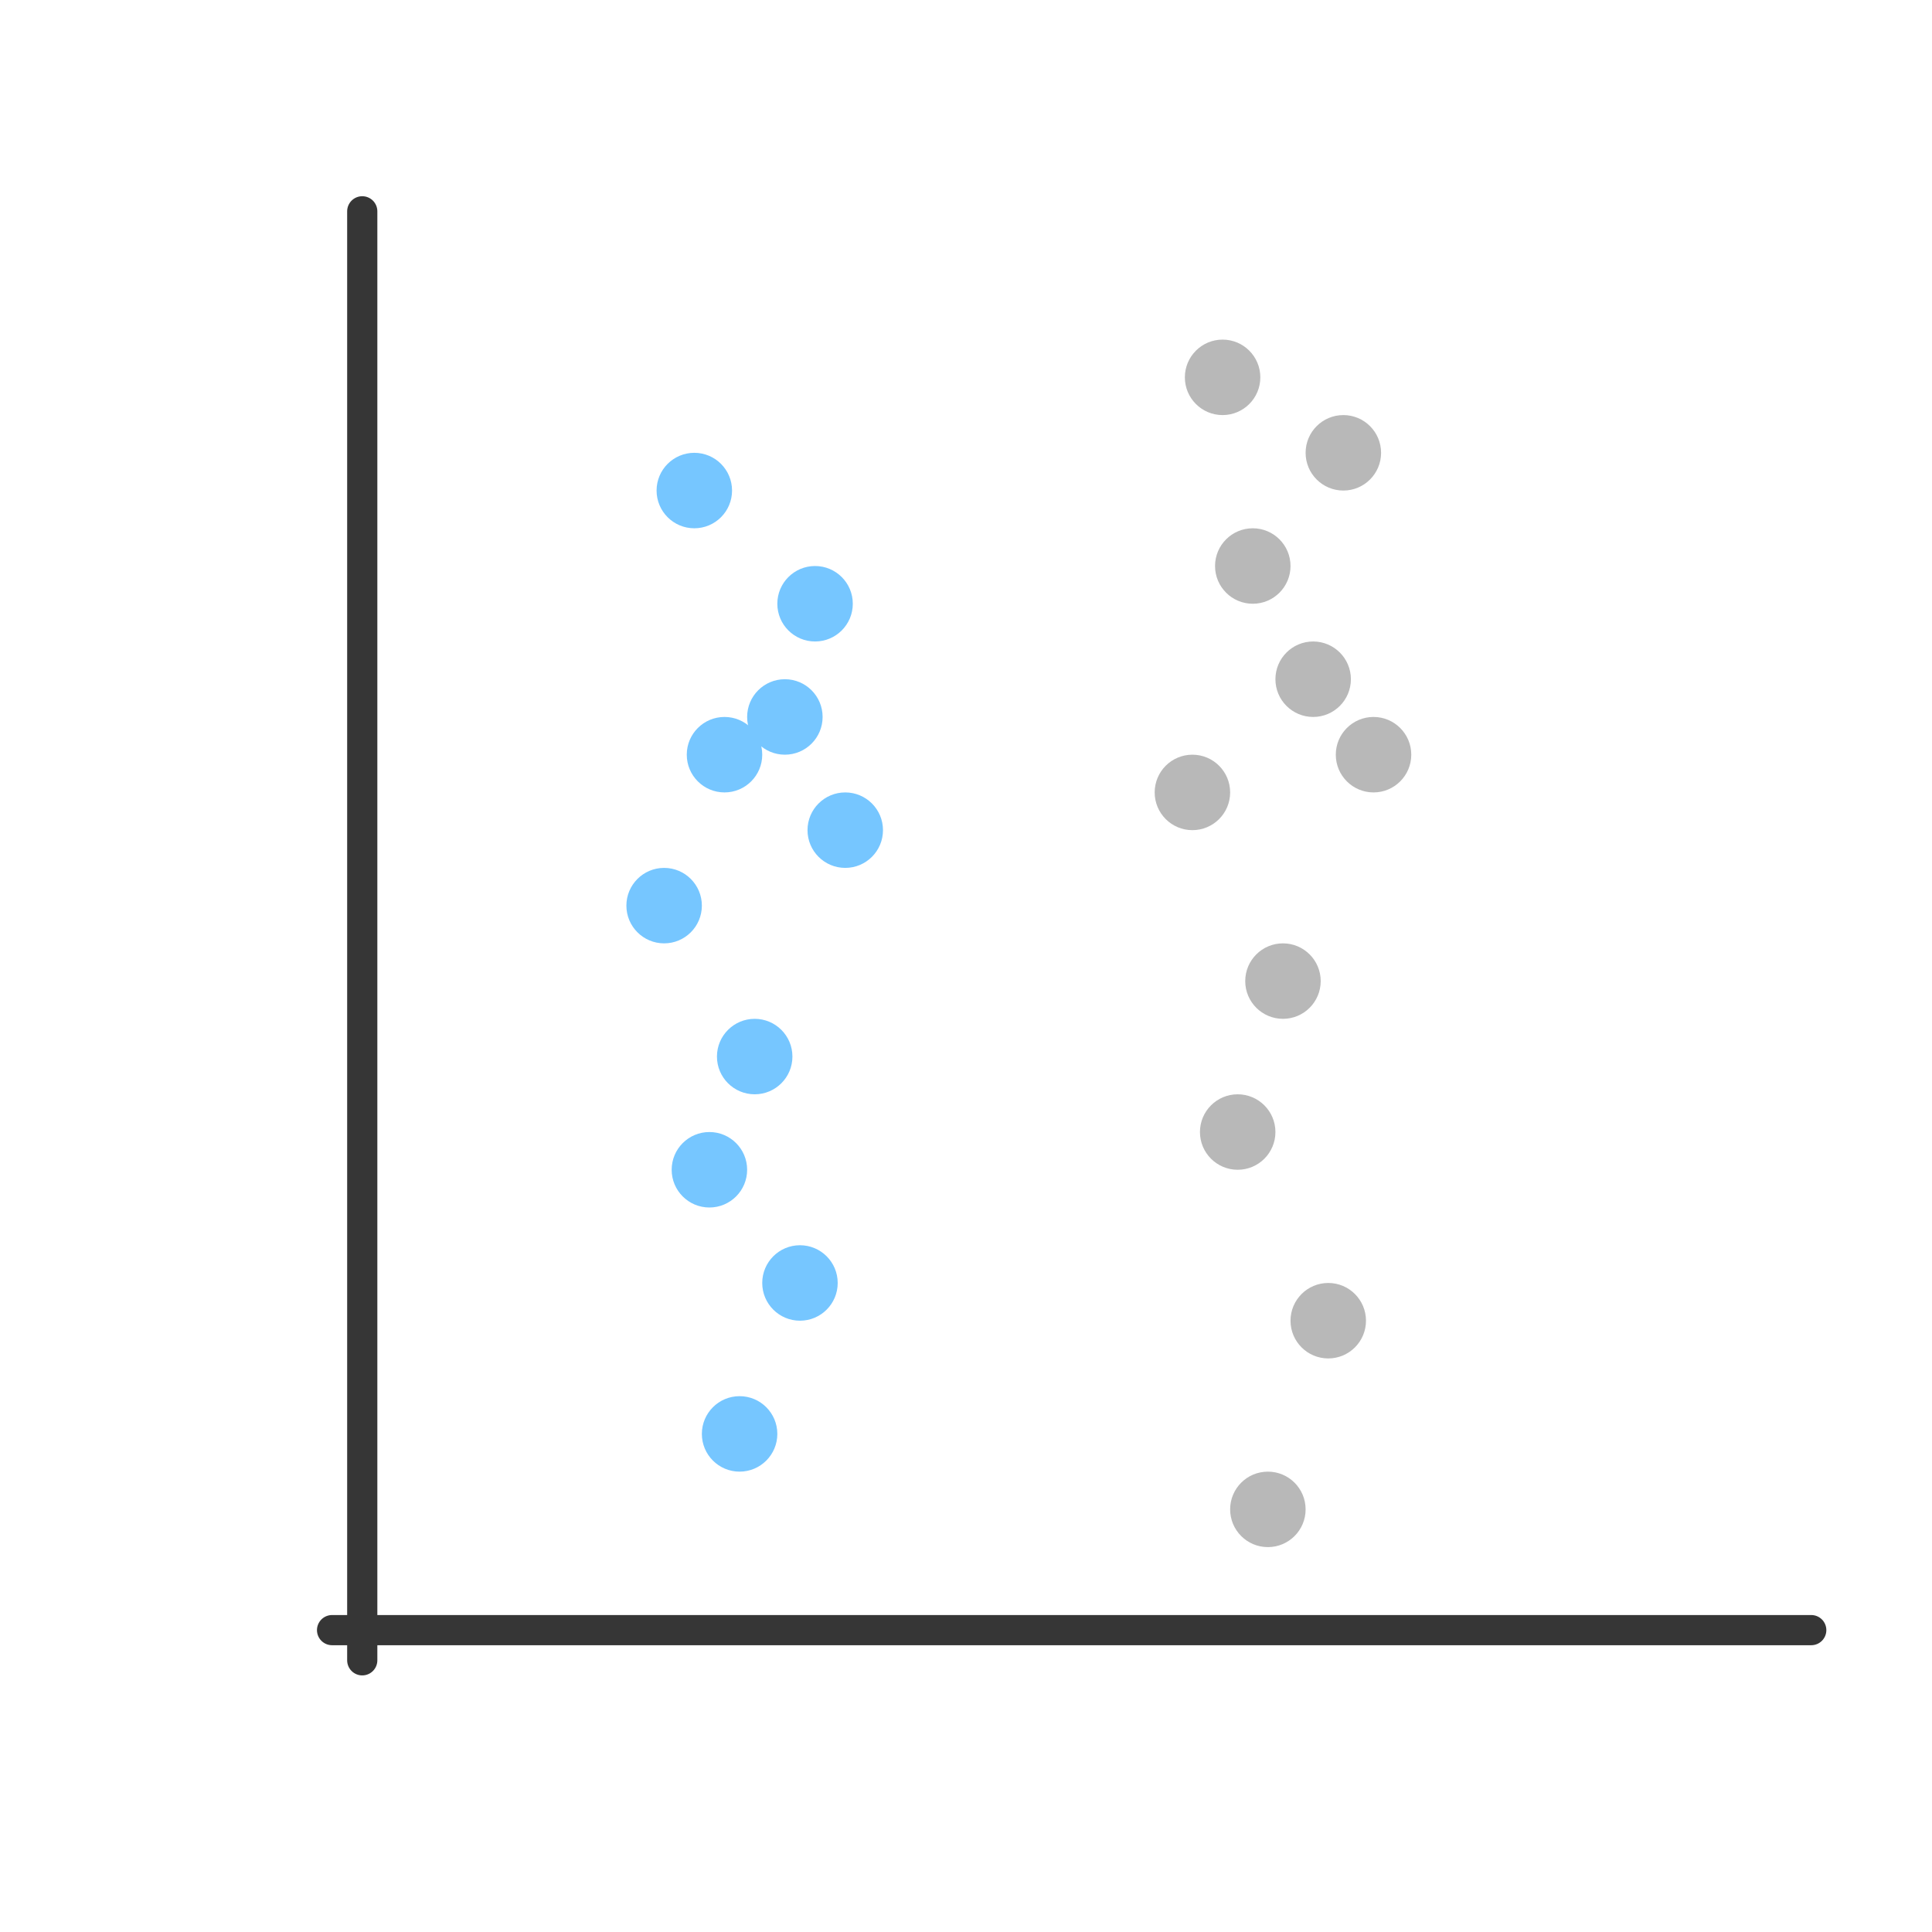
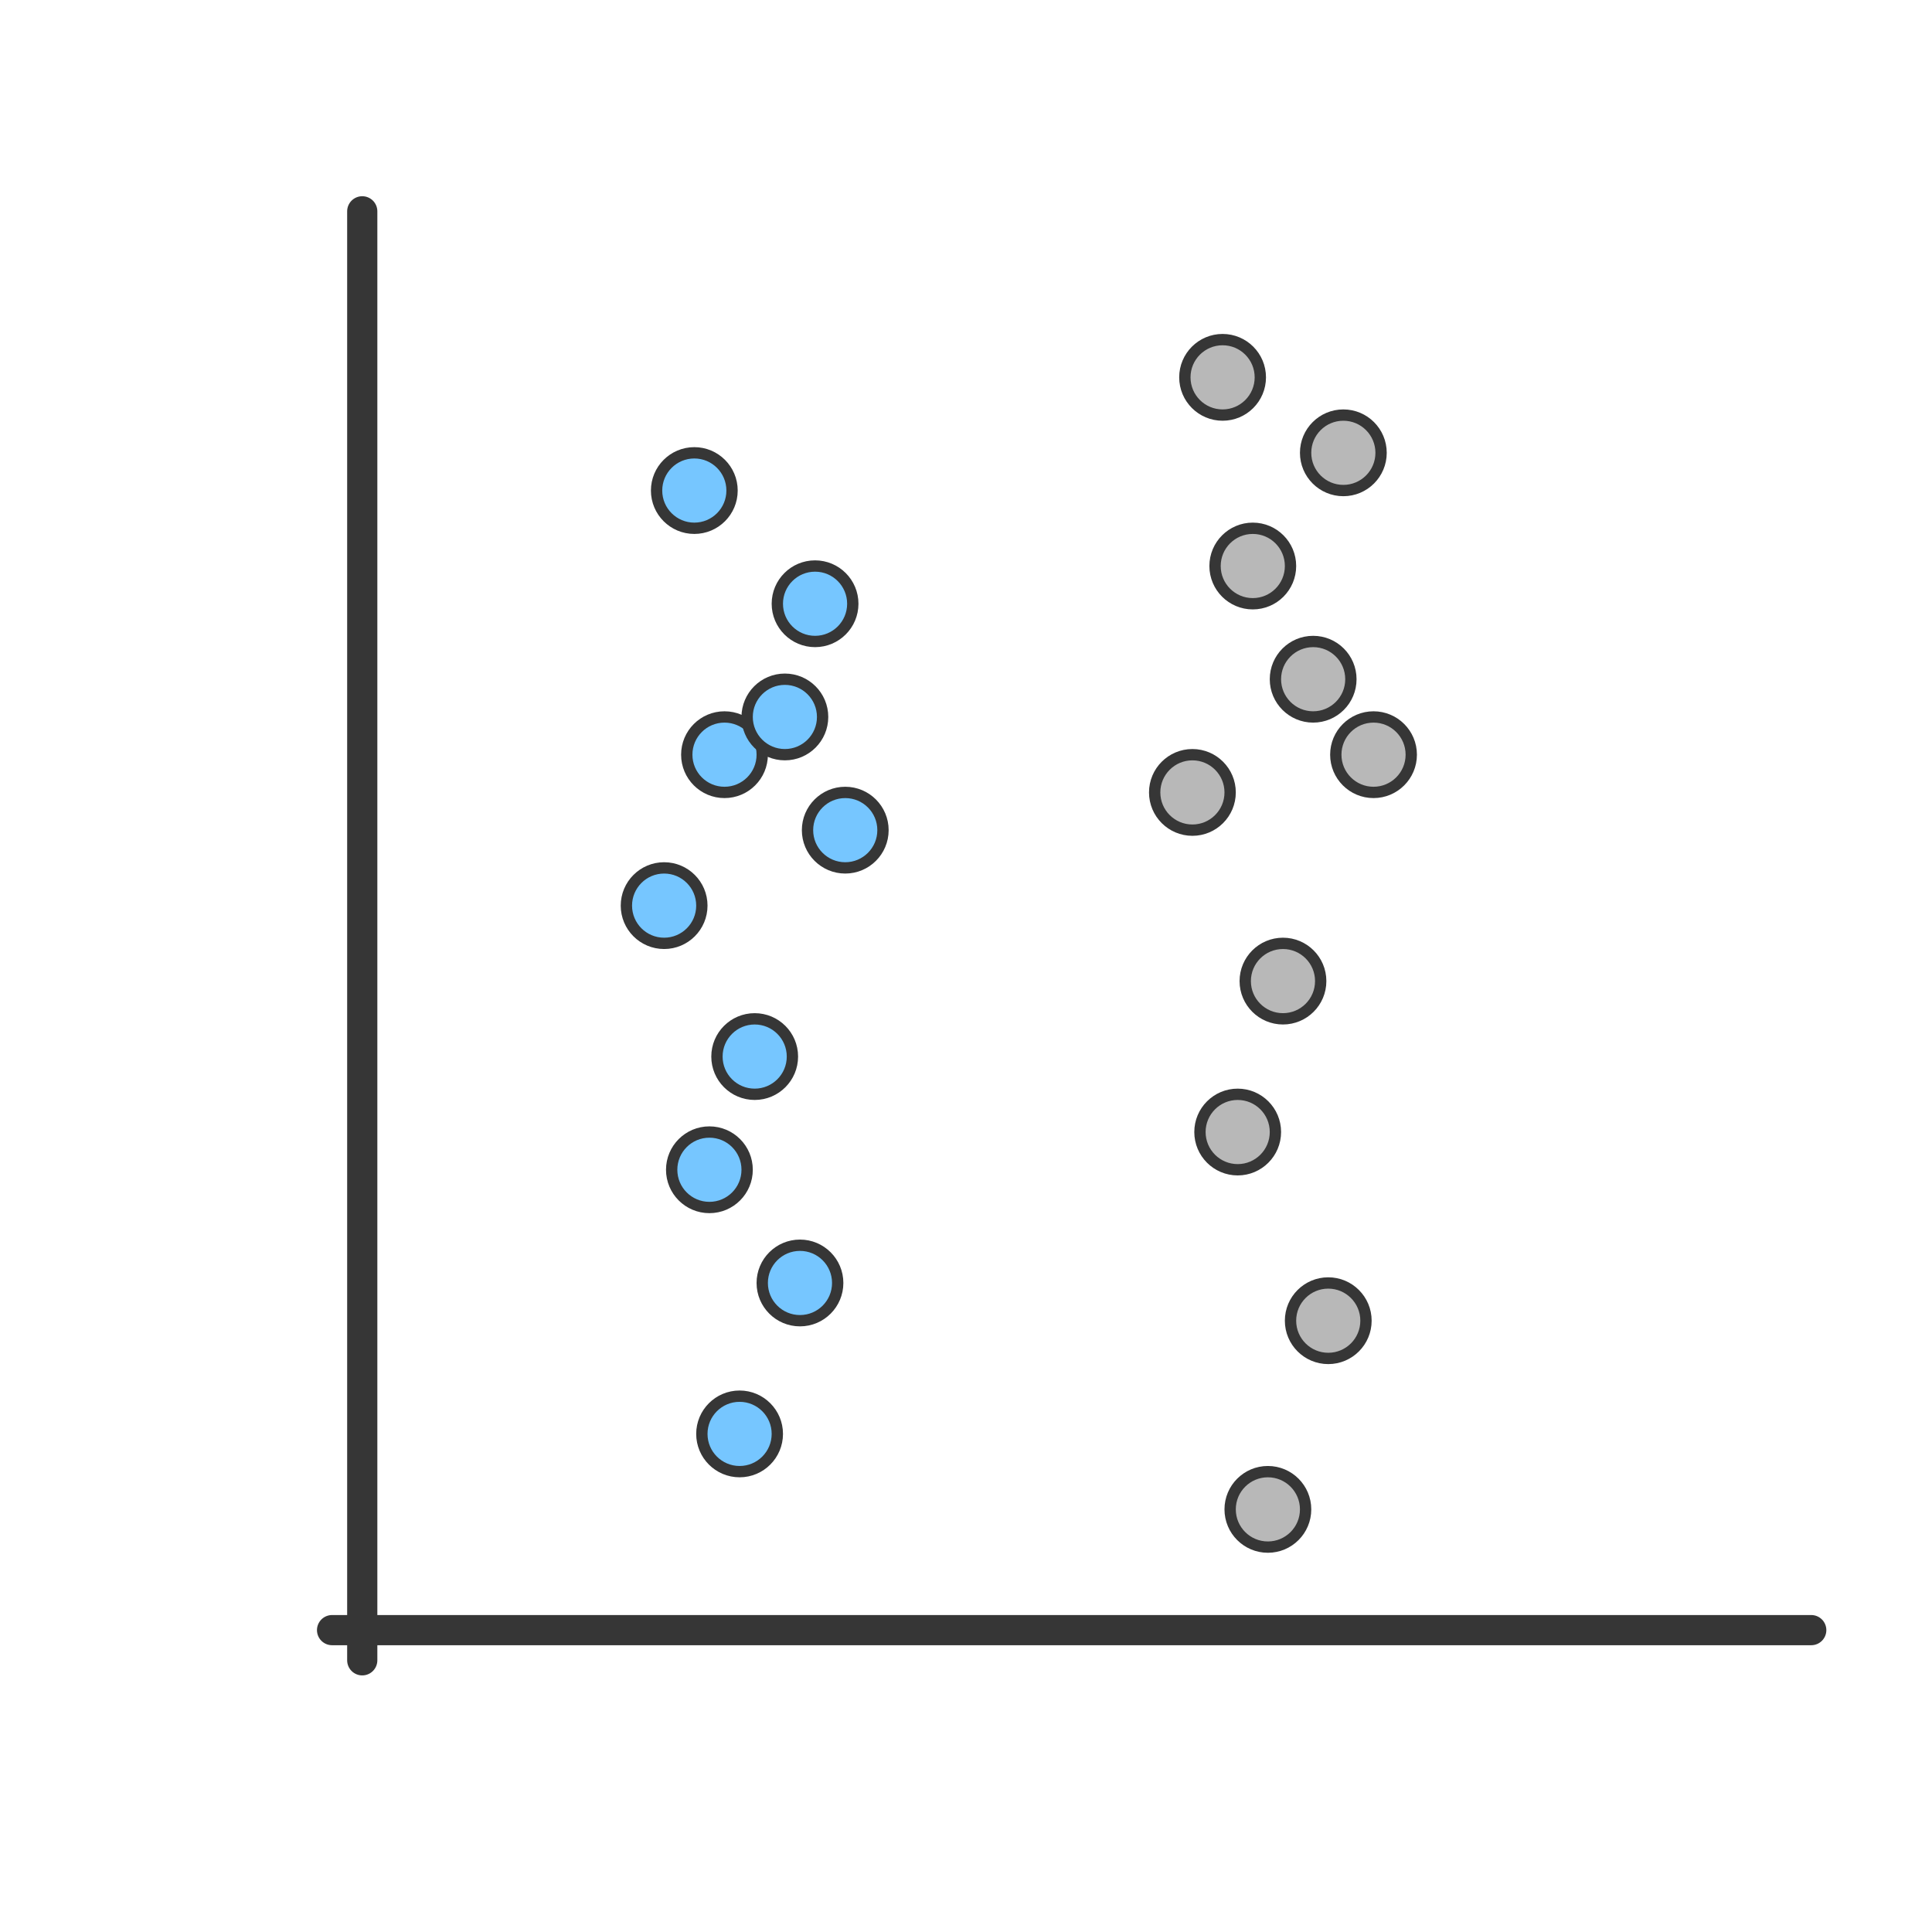
<svg xmlns="http://www.w3.org/2000/svg" viewBox="0 0 256 256" width="256" height="256">
-   <circle cx="92" cy="65" r="5" fill="#76c6ff" />
-   <circle cx="108" cy="80" r="5" fill="#76c6ff" />
-   <circle cx="96" cy="100" r="5" fill="#76c6ff" />
-   <circle cx="104" cy="95" r="5" fill="#76c6ff" />
-   <circle cx="88" cy="120" r="5" fill="#76c6ff" />
-   <circle cx="112" cy="110" r="5" fill="#76c6ff" />
-   <circle cx="100" cy="140" r="5" fill="#76c6ff" />
-   <circle cx="94" cy="155" r="5" fill="#76c6ff" />
-   <circle cx="106" cy="170" r="5" fill="#76c6ff" />
-   <circle cx="98" cy="190" r="5" fill="#76c6ff" />
-   <circle cx="162" cy="50" r="5" fill="#B8B8B8" />
-   <circle cx="178" cy="60" r="5" fill="#B8B8B8" />
-   <circle cx="166" cy="75" r="5" fill="#B8B8B8" />
-   <circle cx="174" cy="90" r="5" fill="#B8B8B8" />
-   <circle cx="158" cy="105" r="5" fill="#B8B8B8" />
-   <circle cx="182" cy="100" r="5" fill="#B8B8B8" />
-   <circle cx="170" cy="130" r="5" fill="#B8B8B8" />
-   <circle cx="164" cy="150" r="5" fill="#B8B8B8" />
-   <circle cx="176" cy="175" r="5" fill="#B8B8B8" />
-   <circle cx="168" cy="200" r="5" fill="#B8B8B8" />
+   <circle cx="92" cy="65" r="5" fill="#76c6ff" stroke="#363636" stroke-width="1.5" />
+   <circle cx="108" cy="80" r="5" fill="#76c6ff" stroke="#363636" stroke-width="1.5" />
+   <circle cx="96" cy="100" r="5" fill="#76c6ff" stroke="#363636" stroke-width="1.5" />
+   <circle cx="104" cy="95" r="5" fill="#76c6ff" stroke="#363636" stroke-width="1.5" />
+   <circle cx="88" cy="120" r="5" fill="#76c6ff" stroke="#363636" stroke-width="1.5" />
+   <circle cx="112" cy="110" r="5" fill="#76c6ff" stroke="#363636" stroke-width="1.5" />
+   <circle cx="100" cy="140" r="5" fill="#76c6ff" stroke="#363636" stroke-width="1.5" />
+   <circle cx="94" cy="155" r="5" fill="#76c6ff" stroke="#363636" stroke-width="1.5" />
+   <circle cx="106" cy="170" r="5" fill="#76c6ff" stroke="#363636" stroke-width="1.5" />
+   <circle cx="98" cy="190" r="5" fill="#76c6ff" stroke="#363636" stroke-width="1.5" />
+   <circle cx="162" cy="50" r="5" fill="#B8B8B8" stroke="#363636" stroke-width="1.5" />
+   <circle cx="178" cy="60" r="5" fill="#B8B8B8" stroke="#363636" stroke-width="1.5" />
+   <circle cx="166" cy="75" r="5" fill="#B8B8B8" stroke="#363636" stroke-width="1.5" />
+   <circle cx="174" cy="90" r="5" fill="#B8B8B8" stroke="#363636" stroke-width="1.5" />
+   <circle cx="158" cy="105" r="5" fill="#B8B8B8" stroke="#363636" stroke-width="1.5" />
+   <circle cx="182" cy="100" r="5" fill="#B8B8B8" stroke="#363636" stroke-width="1.5" />
+   <circle cx="170" cy="130" r="5" fill="#B8B8B8" stroke="#363636" stroke-width="1.5" />
+   <circle cx="164" cy="150" r="5" fill="#B8B8B8" stroke="#363636" stroke-width="1.5" />
+   <circle cx="176" cy="175" r="5" fill="#B8B8B8" stroke="#363636" stroke-width="1.5" />
+   <circle cx="168" cy="200" r="5" fill="#B8B8B8" stroke="#363636" stroke-width="1.5" />
  <line x1="48" y1="28" x2="48" y2="220" stroke="#363636" stroke-width="4" stroke-linecap="round" />
  <line x1="44" y1="216" x2="240" y2="216" stroke="#363636" stroke-width="4" stroke-linecap="round" />
</svg>
